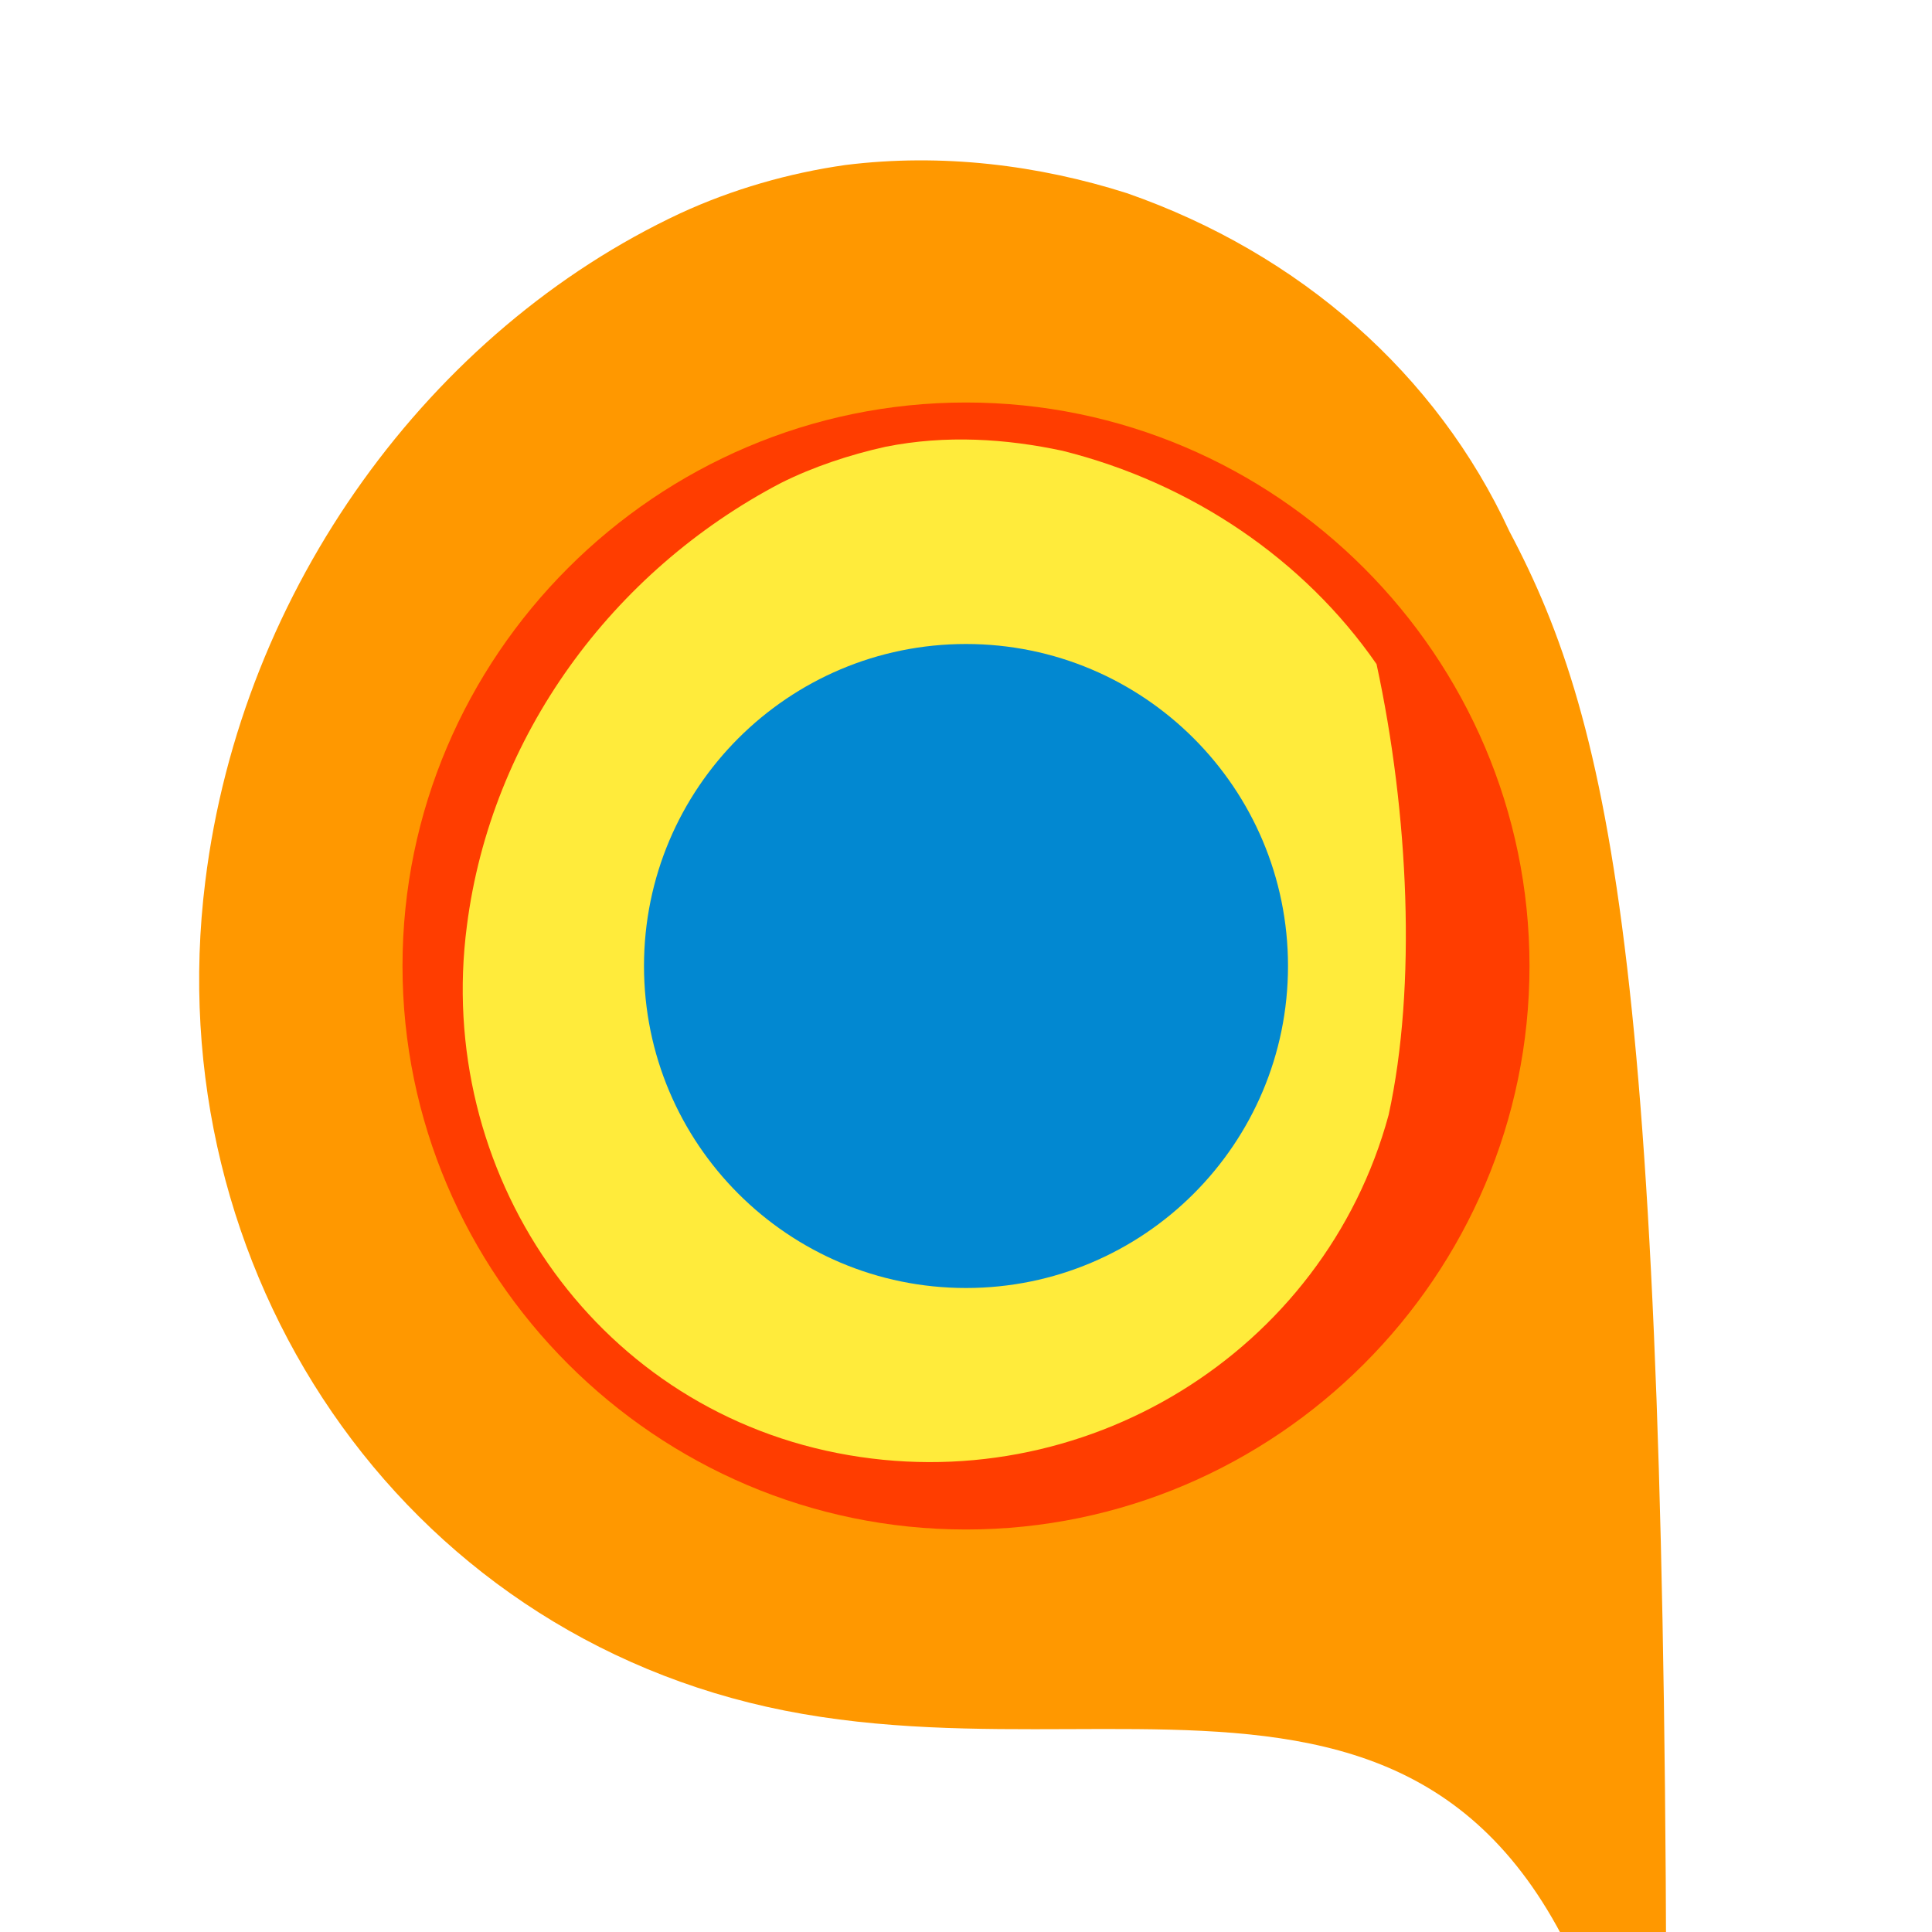
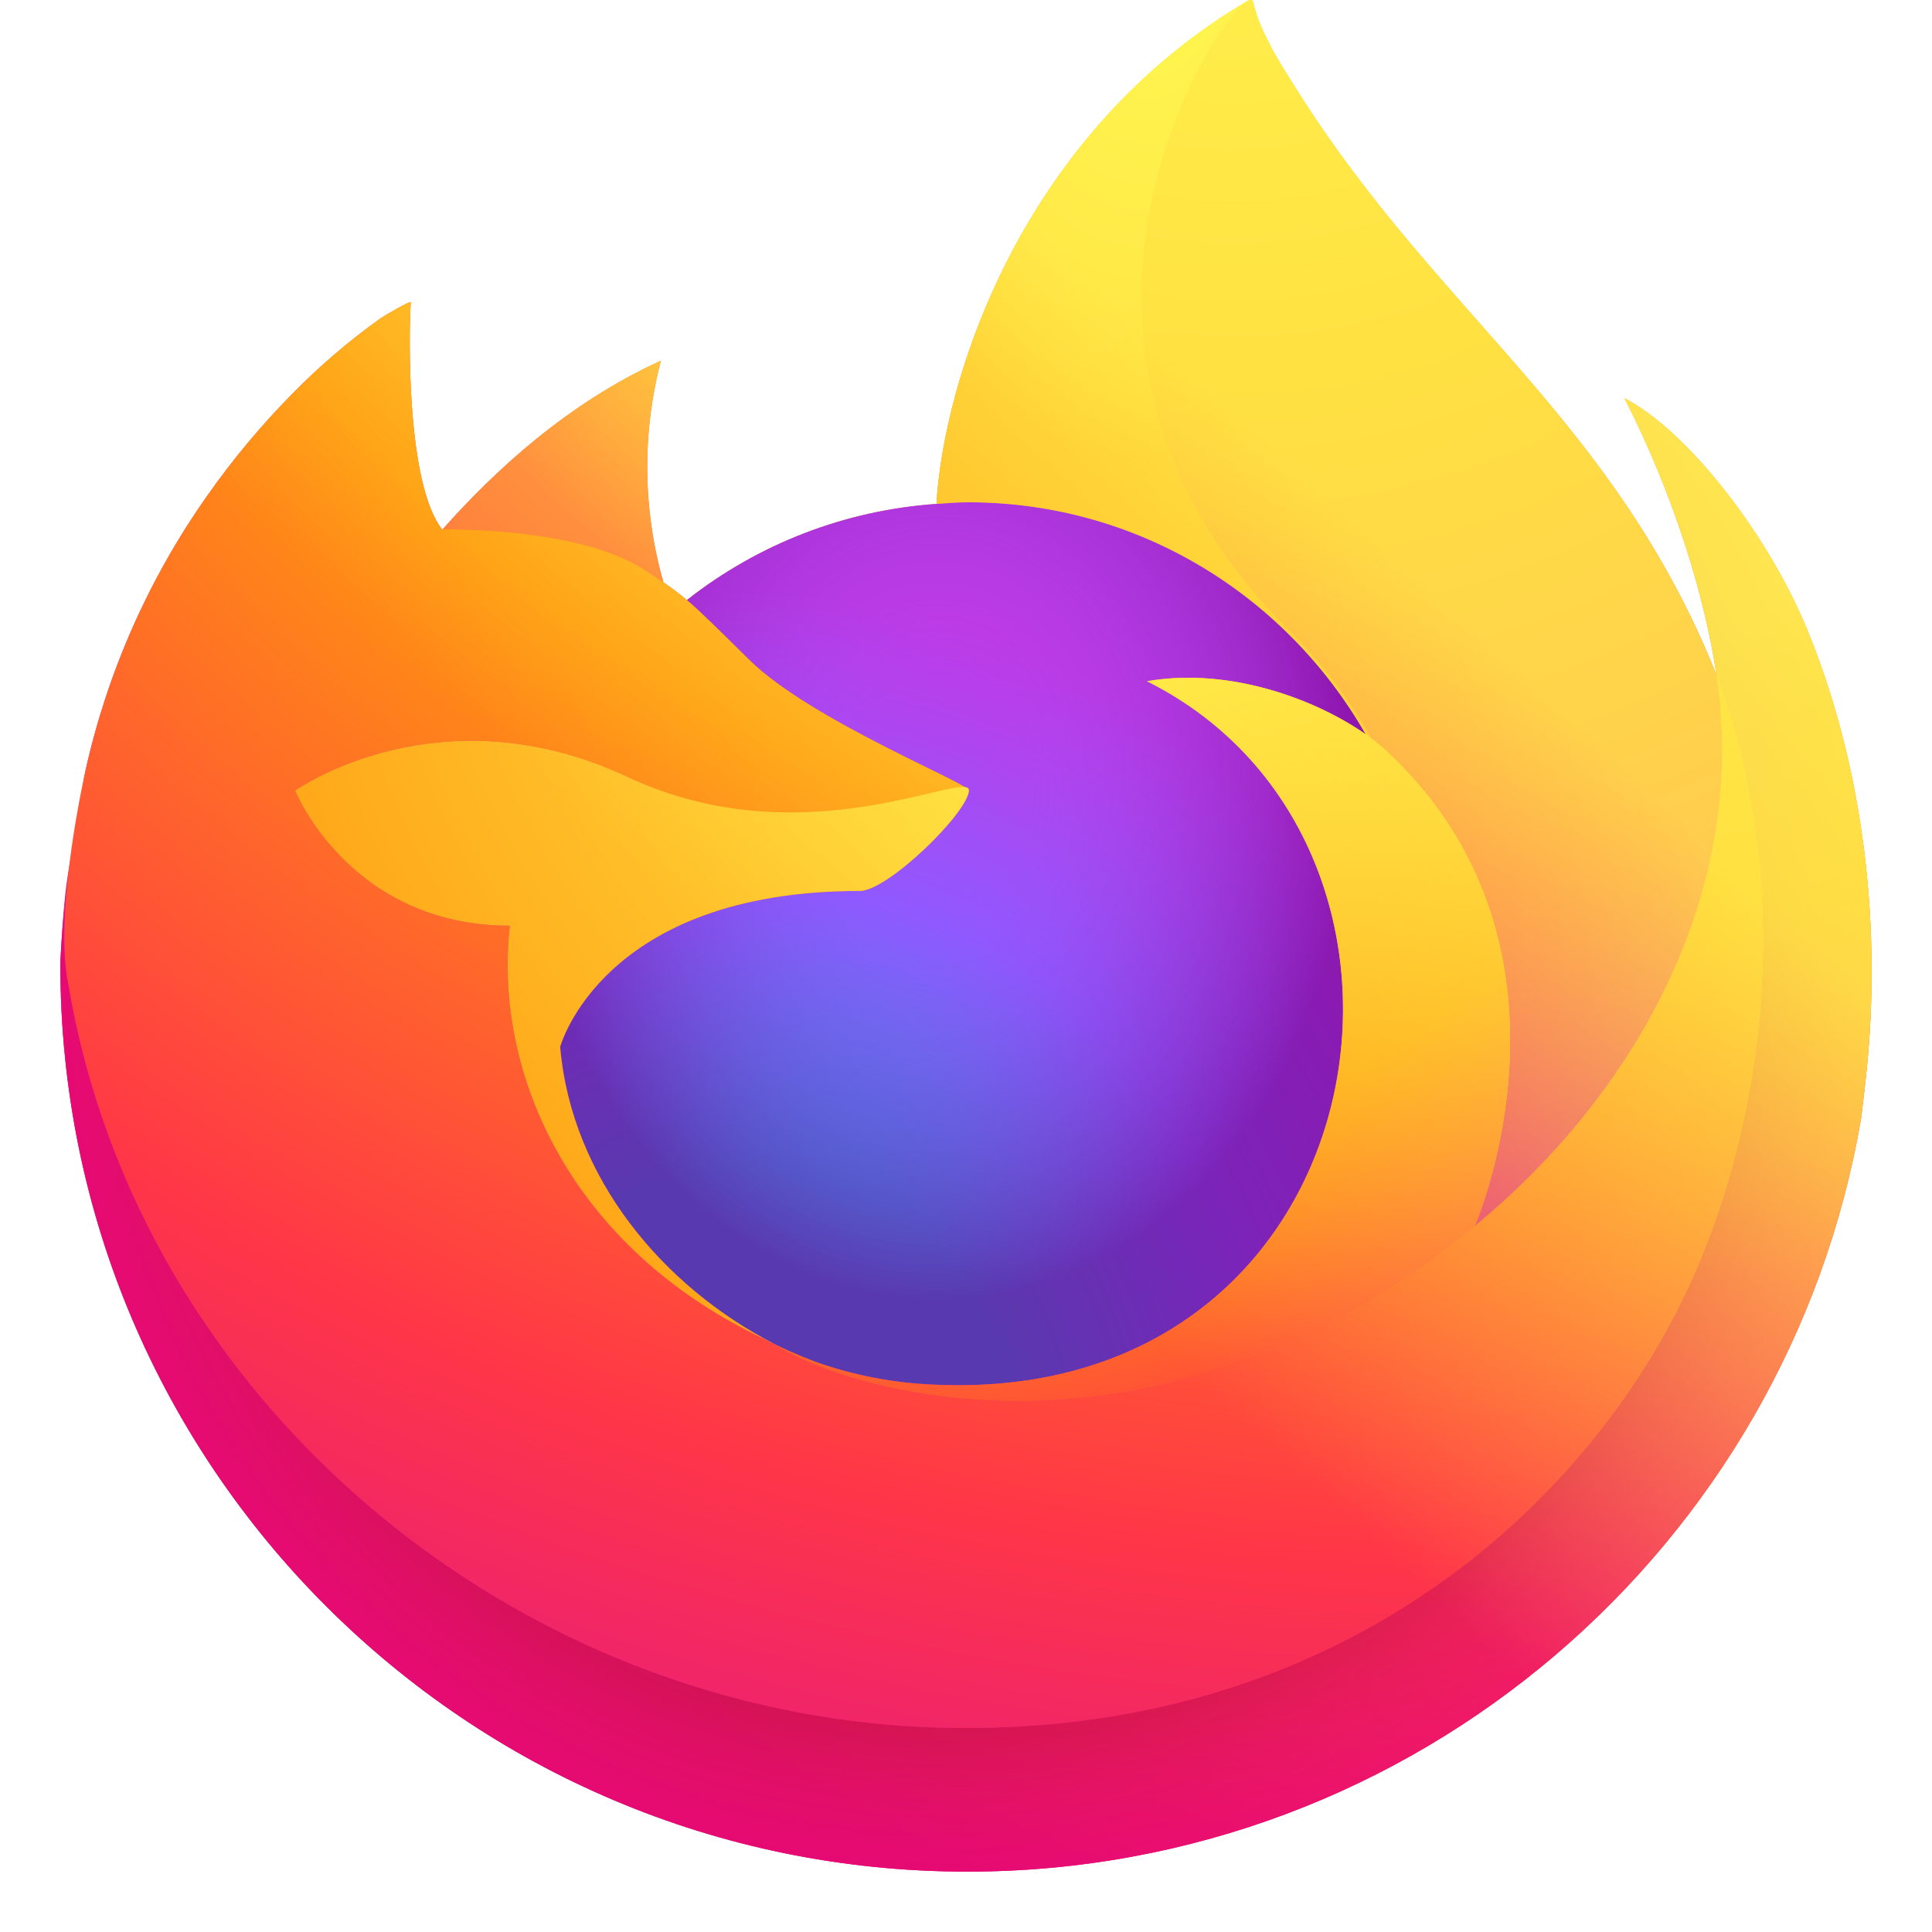
- <svg xmlns="http://www.w3.org/2000/svg" viewBox="0 0 48 48" width="24" height="24">
-   <path fill="#FF9800" d="M37.5,13.2C35.7,9.3,32.3,6.3,28,4.8C25.8,4.1,23.4,3.8,21,4.1c-1.4,0.2-2.8,0.6-4.1,1.2C10.7,8.2,6,14.6,5.1,21.9c-1.2,9.6,4.8,18.7,14.4,20.6c9.6,1.9,19-3.9,21.5,13.2c0.3-1.4,0.4-2.8,0.4-4.2C41.4,24.4,40.1,18.1,37.5,13.2z" />
-   <path fill="#FF3D00" d="M24,10c-7.7,0-14,6.3-14,14s6.3,14,14,14s14-6.3,14-14S31.7,10,24,10z" />
-   <path fill="#FFEB3B" d="M34.2,16.5c-1.8-2.6-4.6-4.5-7.8-5.3c-1.4-0.3-2.9-0.4-4.4-0.1c-0.9,0.2-1.8,0.5-2.6,0.9C15.2,14.2,12.2,18.3,11.6,23c-0.8,6.1,3.1,11.9,9.2,13.1c6.1,1.2,12.1-2.5,13.7-8.4C35.2,24.5,35,20.2,34.2,16.5z" />
-   <circle fill="#0288D1" cx="24" cy="24" r="8" />
+ <svg xmlns="http://www.w3.org/2000/svg" width="512" height="512">
+   <defs>
+     <radialGradient id="g" cx="210%" cy="-100%" r="290%">
+       <stop offset=".1" stop-color="#ffe226" />
+       <stop offset=".79" stop-color="#ff7139" />
+     </radialGradient>
+     <radialGradient id="c" cx="49%" cy="40%" r="128%" gradientTransform="matrix(.82 0 0 1 .088 0)">
+       <stop offset=".3" stop-color="#960e18" />
+       <stop offset=".35" stop-color="#b11927" stop-opacity=".74" />
+       <stop offset=".43" stop-color="#db293d" stop-opacity=".34" />
+       <stop offset=".5" stop-color="#f5334b" stop-opacity=".09" />
+       <stop offset=".53" stop-color="#ff3750" stop-opacity="0" />
+     </radialGradient>
+     <radialGradient id="d" cx="48%" cy="-12%" r="140%">
+       <stop offset=".13" stop-color="#fff44f" />
+       <stop offset=".53" stop-color="#ff980e" />
+     </radialGradient>
+     <radialGradient id="e" cx="22.76%" cy="110.11%" r="100%">
+       <stop offset=".35" stop-color="#3a8ee6" />
+       <stop offset=".67" stop-color="#9059ff" />
+       <stop offset="1" stop-color="#c139e6" />
+     </radialGradient>
+     <radialGradient id="f" cx="52%" cy="33%" r="59%" gradientTransform="scale(.9 1)">
+       <stop offset=".21" stop-color="#9059ff" stop-opacity="0" />
+       <stop offset=".97" stop-color="#6e008b" stop-opacity=".6" />
+     </radialGradient>
+     <radialGradient id="b" cx="87.4%" cy="-12.9%" r="128%" gradientTransform="matrix(.8 0 0 1 .178 .129)">
+       <stop offset=".13" stop-color="#ffbd4f" />
+       <stop offset=".28" stop-color="#ff980e" />
+       <stop offset=".47" stop-color="#ff3750" />
+       <stop offset=".78" stop-color="#eb0878" />
+       <stop offset=".86" stop-color="#e50080" />
+     </radialGradient>
+     <radialGradient id="h" cx="84%" cy="-41%" r="180%">
+       <stop offset=".11" stop-color="#fff44f" />
+       <stop offset=".46" stop-color="#ff980e" />
+       <stop offset=".72" stop-color="#ff3647" />
+       <stop offset=".9" stop-color="#e31587" />
+     </radialGradient>
+     <radialGradient id="i" cx="16.1%" cy="-18.6%" r="348.8%" gradientTransform="scale(1 .47) rotate(84 .279 -.297)">
+       <stop offset="0" stop-color="#fff44f" />
+       <stop offset=".3" stop-color="#ff980e" />
+       <stop offset=".57" stop-color="#ff3647" />
+       <stop offset=".74" stop-color="#e31587" />
+     </radialGradient>
+     <radialGradient id="j" cx="18.9%" cy="-42.5%" r="238.4%">
+       <stop offset=".14" stop-color="#fff44f" />
+       <stop offset=".48" stop-color="#ff980e" />
+       <stop offset=".66" stop-color="#ff3647" />
+       <stop offset=".9" stop-color="#e31587" />
+     </radialGradient>
+     <radialGradient id="k" cx="159.3%" cy="-44.72%" r="313.1%">
+       <stop offset=".09" stop-color="#fff44f" />
+       <stop offset=".63" stop-color="#ff980e" />
+     </radialGradient>
+     <linearGradient id="a" x1="87.25%" y1="15.5%" x2="9.4%" y2="93.1%">
+       <stop offset=".05" stop-color="#fff44f" />
+       <stop offset=".37" stop-color="#ff980e" />
+       <stop offset=".53" stop-color="#ff3647" />
+       <stop offset=".7" stop-color="#e31587" />
+     </linearGradient>
+     <linearGradient id="l" x1="80%" y1="14%" x2="18%" y2="84%">
+       <stop offset=".17" stop-color="#fff44f" stop-opacity=".8" />
+       <stop offset=".6" stop-color="#fff44f" stop-opacity="0" />
+     </linearGradient>
+   </defs>
+   <path d="M478.711 166.353c-10.445-25.124-31.6-52.248-48.212-60.821 13.52 26.505 21.345 53.093 24.335 72.936 0 .039.015.136.047.4C427.706 111.135 381.627 83.823 344 24.355c-1.9-3.007-3.805-6.022-5.661-9.2a73.716 73.716 0 01-2.646-4.972A43.7 43.7 0 01332.1.677a.626.626 0 00-.546-.644.818.818 0 00-.451 0c-.034.012-.084.051-.12.065-.053.021-.12.069-.176.1.027-.036.083-.117.1-.136-60.37 35.356-80.85 100.761-82.732 133.484a120.249 120.249 0 00-66.142 25.488 71.355 71.355 0 00-6.225-4.7 111.338 111.338 0 01-.674-58.732c-24.688 11.241-43.89 29.01-57.85 44.7h-.111c-9.527-12.067-8.855-51.873-8.312-60.184-.114-.515-7.107 3.63-8.023 4.255a175.073 175.073 0 00-23.486 20.12 210.478 210.478 0 00-22.442 26.913c0 .012-.007.026-.011.038 0-.013.007-.026.011-.038a202.838 202.838 0 00-32.247 72.805c-.115.521-.212 1.061-.324 1.586-.452 2.116-2.08 12.7-2.365 15-.022.177-.032.347-.053.524a229.066 229.066 0 00-3.9 33.157c0 .41-.025.816-.025 1.227C16 388.418 123.6 496 256.324 496c118.865 0 217.56-86.288 236.882-199.63.407-3.076.733-6.168 1.092-9.271 4.777-41.21-.53-84.525-15.587-120.746zM201.716 354.447c1.124.537 2.18 1.124 3.334 1.639.048.033.114.07.163.1a126.191 126.191 0 01-3.497-1.739zm55.053-144.93zm198.131-30.59l-.032-.233c.012.085.027.174.04.259z" fill="url(#a)" />
+   <path d="M478.711 166.353c-10.445-25.124-31.6-52.248-48.212-60.821 13.52 26.505 21.345 53.093 24.335 72.936 0-.058.011.048.036.226.012.085.027.174.04.259 22.675 61.47 10.322 123.978-7.479 162.175-27.539 59.1-94.215 119.67-198.576 116.716C136.1 454.651 36.766 370.988 18.223 261.41c-3.379-17.28 0-26.054 1.7-40.084-2.071 10.816-2.86 13.94-3.9 33.157 0 .41-.025.816-.025 1.227C16 388.418 123.6 496 256.324 496c118.865 0 217.56-86.288 236.882-199.63.407-3.076.733-6.168 1.092-9.271 4.777-41.21-.53-84.525-15.587-120.746z" fill="url(#b)" />
+   <path d="M478.711 166.353c-10.445-25.124-31.6-52.248-48.212-60.821 13.52 26.505 21.345 53.093 24.335 72.936 0-.058.011.048.036.226.012.085.027.174.04.259 22.675 61.47 10.322 123.978-7.479 162.175-27.539 59.1-94.215 119.67-198.576 116.716C136.1 454.651 36.766 370.988 18.223 261.41c-3.379-17.28 0-26.054 1.7-40.084-2.071 10.816-2.86 13.94-3.9 33.157 0 .41-.025.816-.025 1.227C16 388.418 123.6 496 256.324 496c118.865 0 217.56-86.288 236.882-199.63.407-3.076.733-6.168 1.092-9.271 4.777-41.21-.53-84.525-15.587-120.746z" fill="url(#c)" />
+   <path d="M361.922 194.6c.524.368 1 .734 1.493 1.1a130.706 130.706 0 00-22.31-29.112C266.4 91.892 321.516 4.626 330.811.194c.027-.036.083-.117.1-.136-60.37 35.356-80.85 100.761-82.732 133.484 2.8-.194 5.592-.429 8.442-.429 45.051 0 84.289 24.77 105.301 61.487z" fill="url(#d)" />
+   <path d="M256.772 209.514c-.393 5.978-21.514 26.593-28.9 26.593-68.339 0-79.432 41.335-79.432 41.335 3.027 34.81 27.261 63.475 56.611 78.643 1.339.692 2.694 1.317 4.05 1.935a132.768 132.768 0 007.059 2.886 106.743 106.743 0 0031.271 6.031c119.78 5.618 142.986-143.194 56.545-186.408 22.137-3.85 45.115 5.053 57.947 14.067-21.012-36.714-60.25-61.484-105.3-61.484-2.85 0-5.641.235-8.442.429a120.249 120.249 0 00-66.142 25.488c3.664 3.1 7.8 7.244 16.514 15.828 16.302 16.067 58.13 32.705 58.219 34.657z" fill="url(#e)" />
+   <path d="M256.772 209.514c-.393 5.978-21.514 26.593-28.9 26.593-68.339 0-79.432 41.335-79.432 41.335 3.027 34.81 27.261 63.475 56.611 78.643 1.339.692 2.694 1.317 4.05 1.935a132.768 132.768 0 007.059 2.886 106.743 106.743 0 0031.271 6.031c119.78 5.618 142.986-143.194 56.545-186.408 22.137-3.85 45.115 5.053 57.947 14.067-21.012-36.714-60.25-61.484-105.3-61.484-2.85 0-5.641.235-8.442.429a120.249 120.249 0 00-66.142 25.488c3.664 3.1 7.8 7.244 16.514 15.828 16.302 16.067 58.13 32.705 58.219 34.657z" fill="url(#f)" />
+   <path d="M170.829 151.036a244.042 244.042 0 014.981 3.3 111.338 111.338 0 01-.674-58.732c-24.688 11.241-43.89 29.01-57.85 44.7 1.155-.033 36.014-.66 53.543 10.732z" fill="url(#g)" />
+   <path d="M18.223 261.41C36.766 370.988 136.1 454.651 248.855 457.844c104.361 2.954 171.037-57.62 198.576-116.716 17.8-38.2 30.154-100.7 7.479-162.175l-.008-.026-.032-.233c-.025-.178-.04-.284-.036-.226 0 .039.015.136.047.4 8.524 55.661-19.79 109.584-64.051 146.044l-.133.313c-86.245 70.223-168.774 42.368-185.484 30.966a144.108 144.108 0 01-3.5-1.743c-50.282-24.029-71.054-69.838-66.6-109.124-42.457 0-56.934-35.809-56.934-35.809s38.119-27.179 88.358-3.541c46.53 21.893 90.228 3.543 90.233 3.541-.089-1.952-41.917-18.59-58.223-34.656-8.713-8.584-12.85-12.723-16.514-15.828a71.355 71.355 0 00-6.225-4.7 282.929 282.929 0 00-4.981-3.3c-17.528-11.392-52.388-10.765-53.543-10.735h-.111c-9.527-12.067-8.855-51.873-8.312-60.184-.114-.515-7.107 3.63-8.023 4.255a175.073 175.073 0 00-23.486 20.12 210.478 210.478 0 00-22.442 26.919c0 .012-.007.026-.011.038 0-.013.007-.026.011-.038a202.838 202.838 0 00-32.247 72.805c-.115.521-8.65 37.842-4.44 57.199z" fill="url(#h)" />
+   <path d="M341.105 166.587a130.706 130.706 0 0122.31 29.112c1.323.994 2.559 1.985 3.608 2.952 54.482 50.2 25.936 121.2 23.807 126.26 44.261-36.46 72.575-90.383 64.051-146.044C427.706 111.135 381.627 83.823 344 24.355c-1.9-3.007-3.805-6.022-5.661-9.2a73.716 73.716 0 01-2.646-4.972A43.7 43.7 0 01332.1.677a.626.626 0 00-.546-.644.818.818 0 00-.451 0c-.034.012-.084.051-.12.065-.053.021-.12.069-.176.1-9.291 4.428-64.407 91.694 10.298 166.389z" fill="url(#i)" />
+   <path d="M367.023 198.651c-1.049-.967-2.285-1.958-3.608-2.952-.489-.368-.969-.734-1.493-1.1-12.832-9.014-35.81-17.917-57.947-14.067 86.441 43.214 63.235 192.026-56.545 186.408a106.743 106.743 0 01-31.271-6.031 134.51 134.51 0 01-7.059-2.886c-1.356-.618-2.711-1.243-4.05-1.935.048.033.114.07.163.1 16.71 11.4 99.239 39.257 185.484-30.966l.133-.313c2.129-5.054 30.675-76.057-23.807-126.258z" fill="url(#j)" />
+   <path d="M148.439 277.443s11.093-41.335 79.432-41.335c7.388 0 28.509-20.615 28.9-26.593s-43.7 18.352-90.233-3.541c-50.239-23.638-88.358 3.541-88.358 3.541s14.477 35.809 56.934 35.809c-4.453 39.286 16.319 85.1 66.6 109.124 1.124.537 2.18 1.124 3.334 1.639-29.348-15.169-53.582-43.834-56.609-78.644z" fill="url(#k)" />
+   <path d="M478.711 166.353c-10.445-25.124-31.6-52.248-48.212-60.821 13.52 26.505 21.345 53.093 24.335 72.936 0 .039.015.136.047.4C427.706 111.135 381.627 83.823 344 24.355c-1.9-3.007-3.805-6.022-5.661-9.2a73.716 73.716 0 01-2.646-4.972A43.7 43.7 0 01332.1.677a.626.626 0 00-.546-.644.818.818 0 00-.451 0c-.034.012-.084.051-.12.065-.053.021-.12.069-.176.1.027-.036.083-.117.1-.136-60.37 35.356-80.85 100.761-82.732 133.484 2.8-.194 5.592-.429 8.442-.429 45.053 0 84.291 24.77 105.3 61.484-12.832-9.014-35.81-17.917-57.947-14.067 86.441 43.214 63.235 192.026-56.545 186.408a106.743 106.743 0 01-31.271-6.031 134.51 134.51 0 01-7.059-2.886c-1.356-.618-2.711-1.243-4.05-1.935.048.033.114.07.163.1a144.108 144.108 0 01-3.5-1.743c1.124.537 2.18 1.124 3.334 1.639-29.35-15.168-53.584-43.833-56.611-78.643 0 0 11.093-41.335 79.432-41.335 7.388 0 28.509-20.615 28.9-26.593-.089-1.952-41.917-18.59-58.223-34.656-8.713-8.584-12.85-12.723-16.514-15.828a71.355 71.355 0 00-6.225-4.7 111.338 111.338 0 01-.674-58.732c-24.688 11.241-43.89 29.01-57.85 44.7h-.111c-9.527-12.067-8.855-51.873-8.312-60.184-.114-.515-7.107 3.63-8.023 4.255a175.073 175.073 0 00-23.486 20.12 210.478 210.478 0 00-22.435 26.916c0 .012-.007.026-.011.038 0-.013.007-.026.011-.038a202.838 202.838 0 00-32.247 72.805c-.115.521-.212 1.061-.324 1.586-.452 2.116-2.486 12.853-2.77 15.156-.022.177.021-.176 0 0a279.565 279.565 0 00-3.544 33.53c0 .41-.025.816-.025 1.227C16 388.418 123.6 496 256.324 496c118.865 0 217.56-86.288 236.882-199.63.407-3.076.733-6.168 1.092-9.271 4.777-41.21-.53-84.525-15.587-120.746zm-23.841 12.341c.012.085.027.174.04.259l-.008-.026-.032-.233z" fill="url(#l)" />
</svg>
